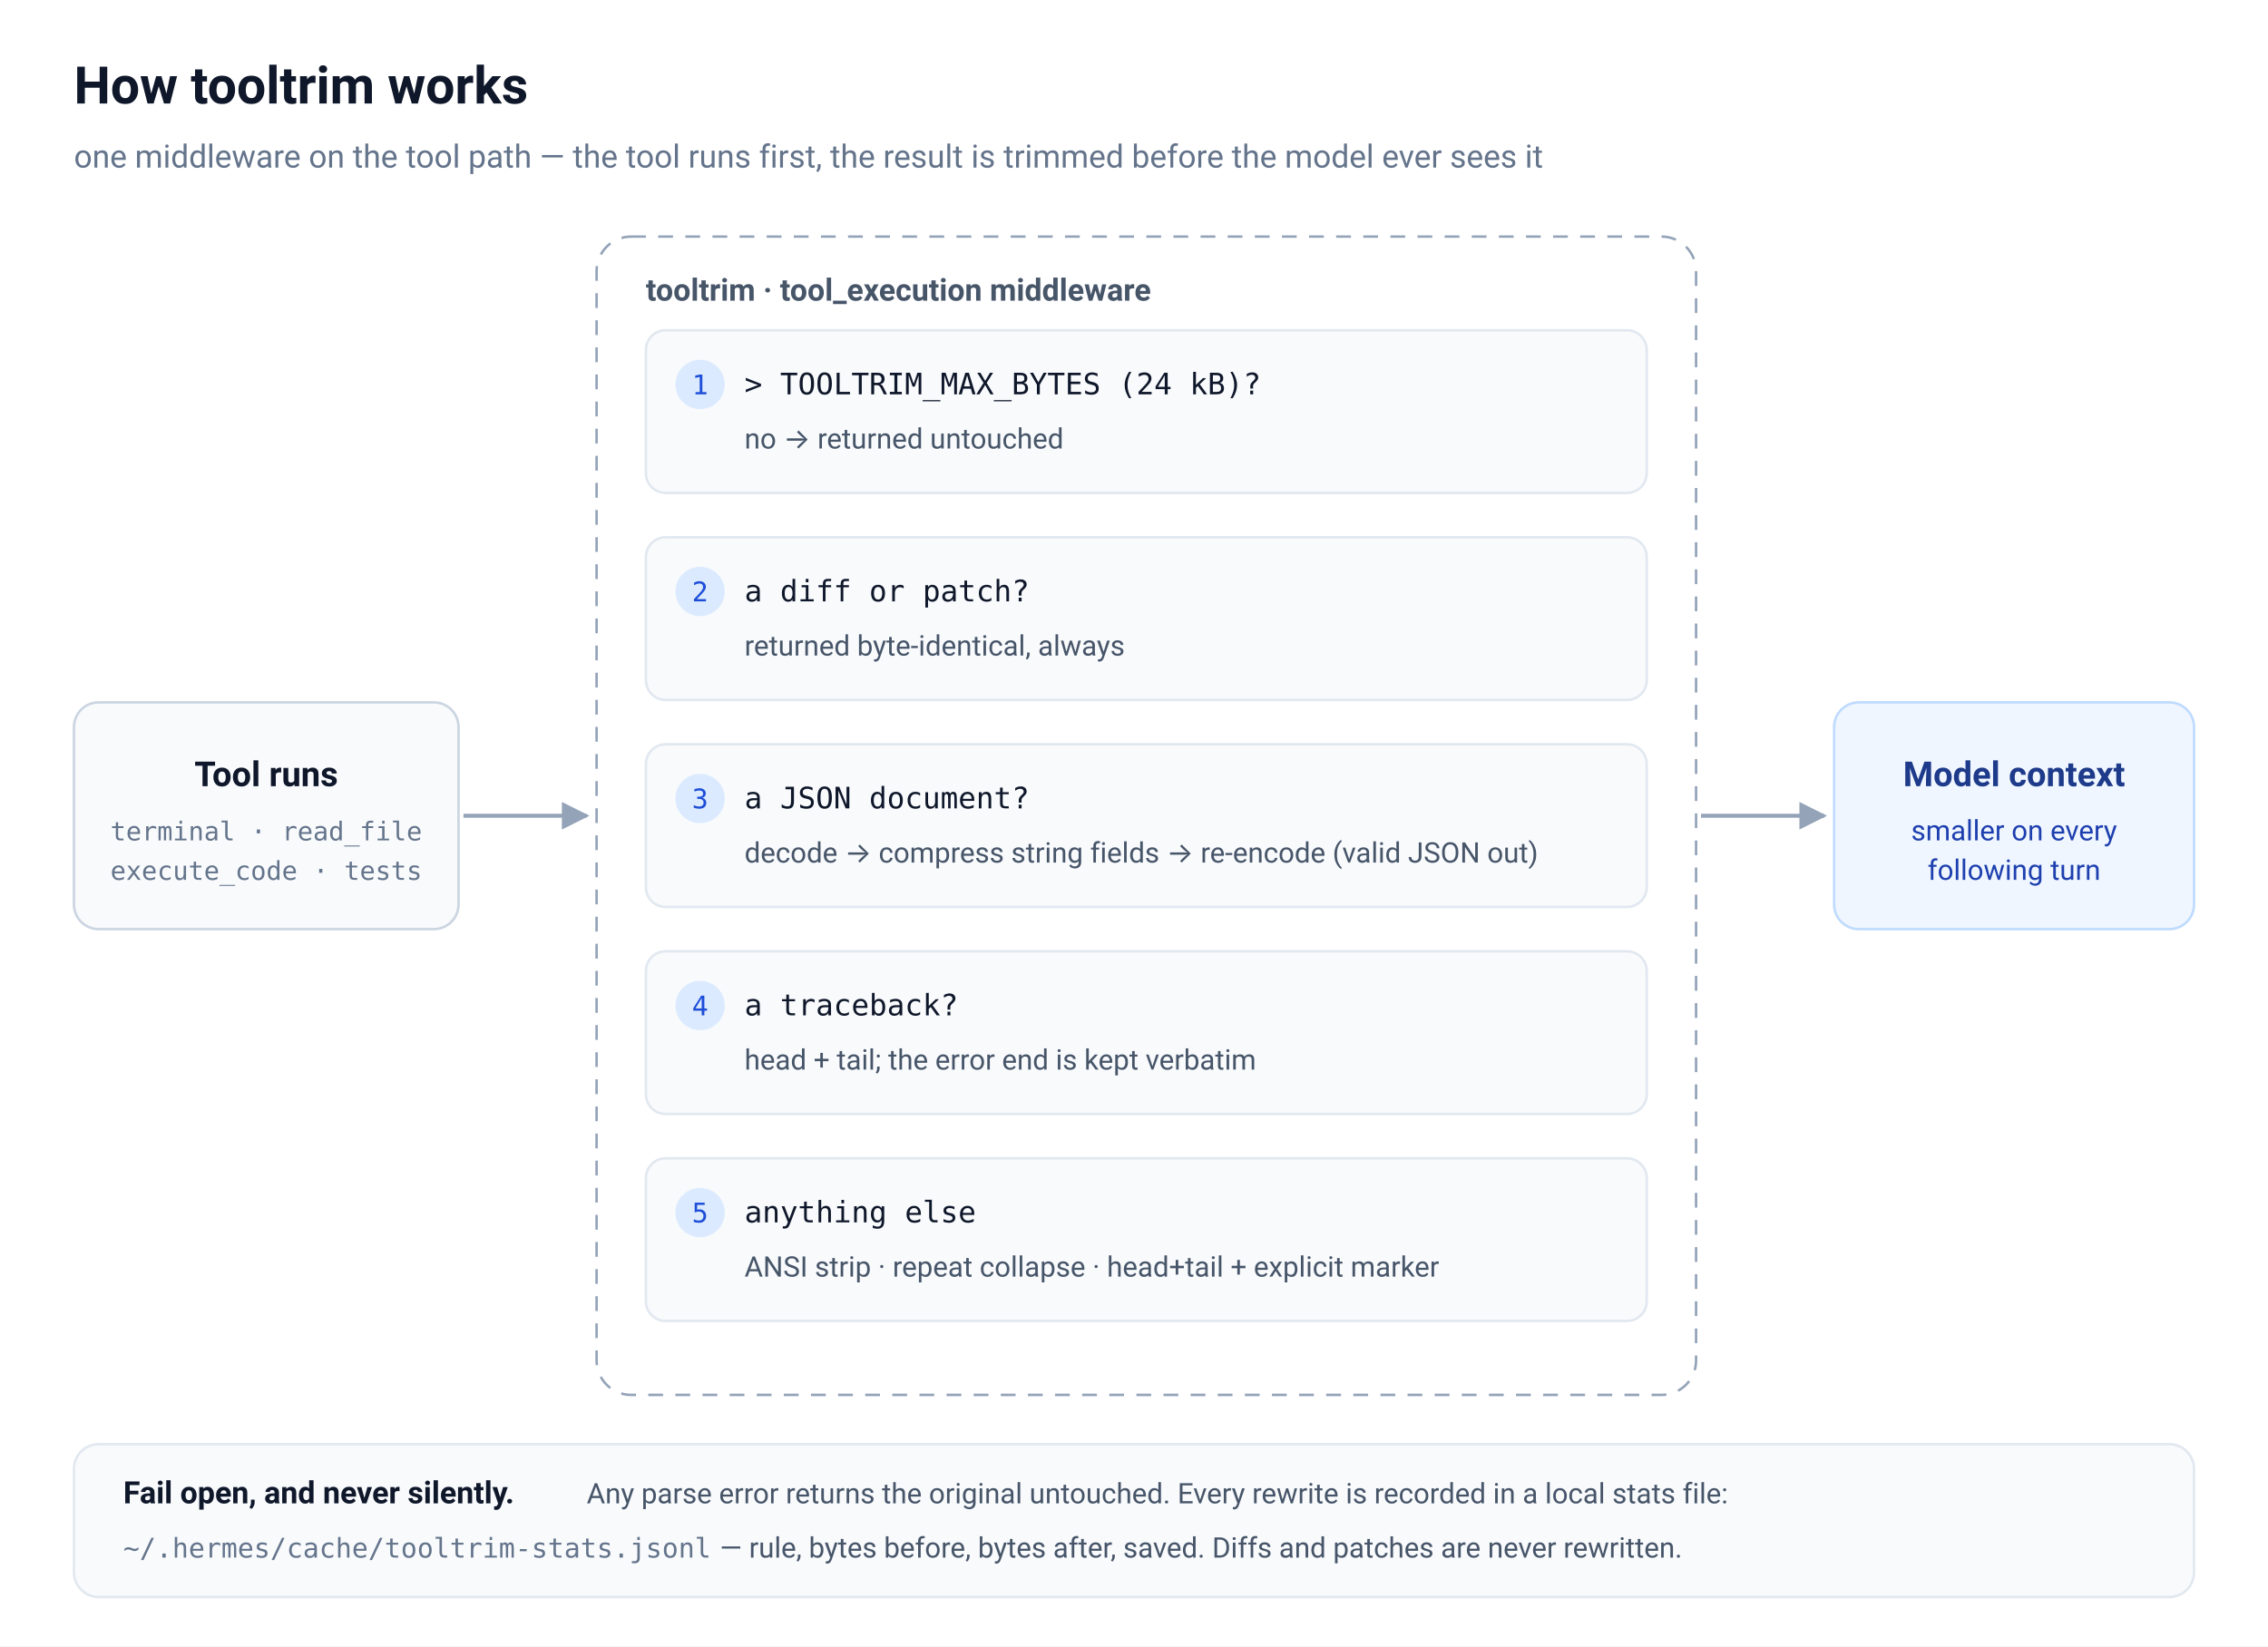
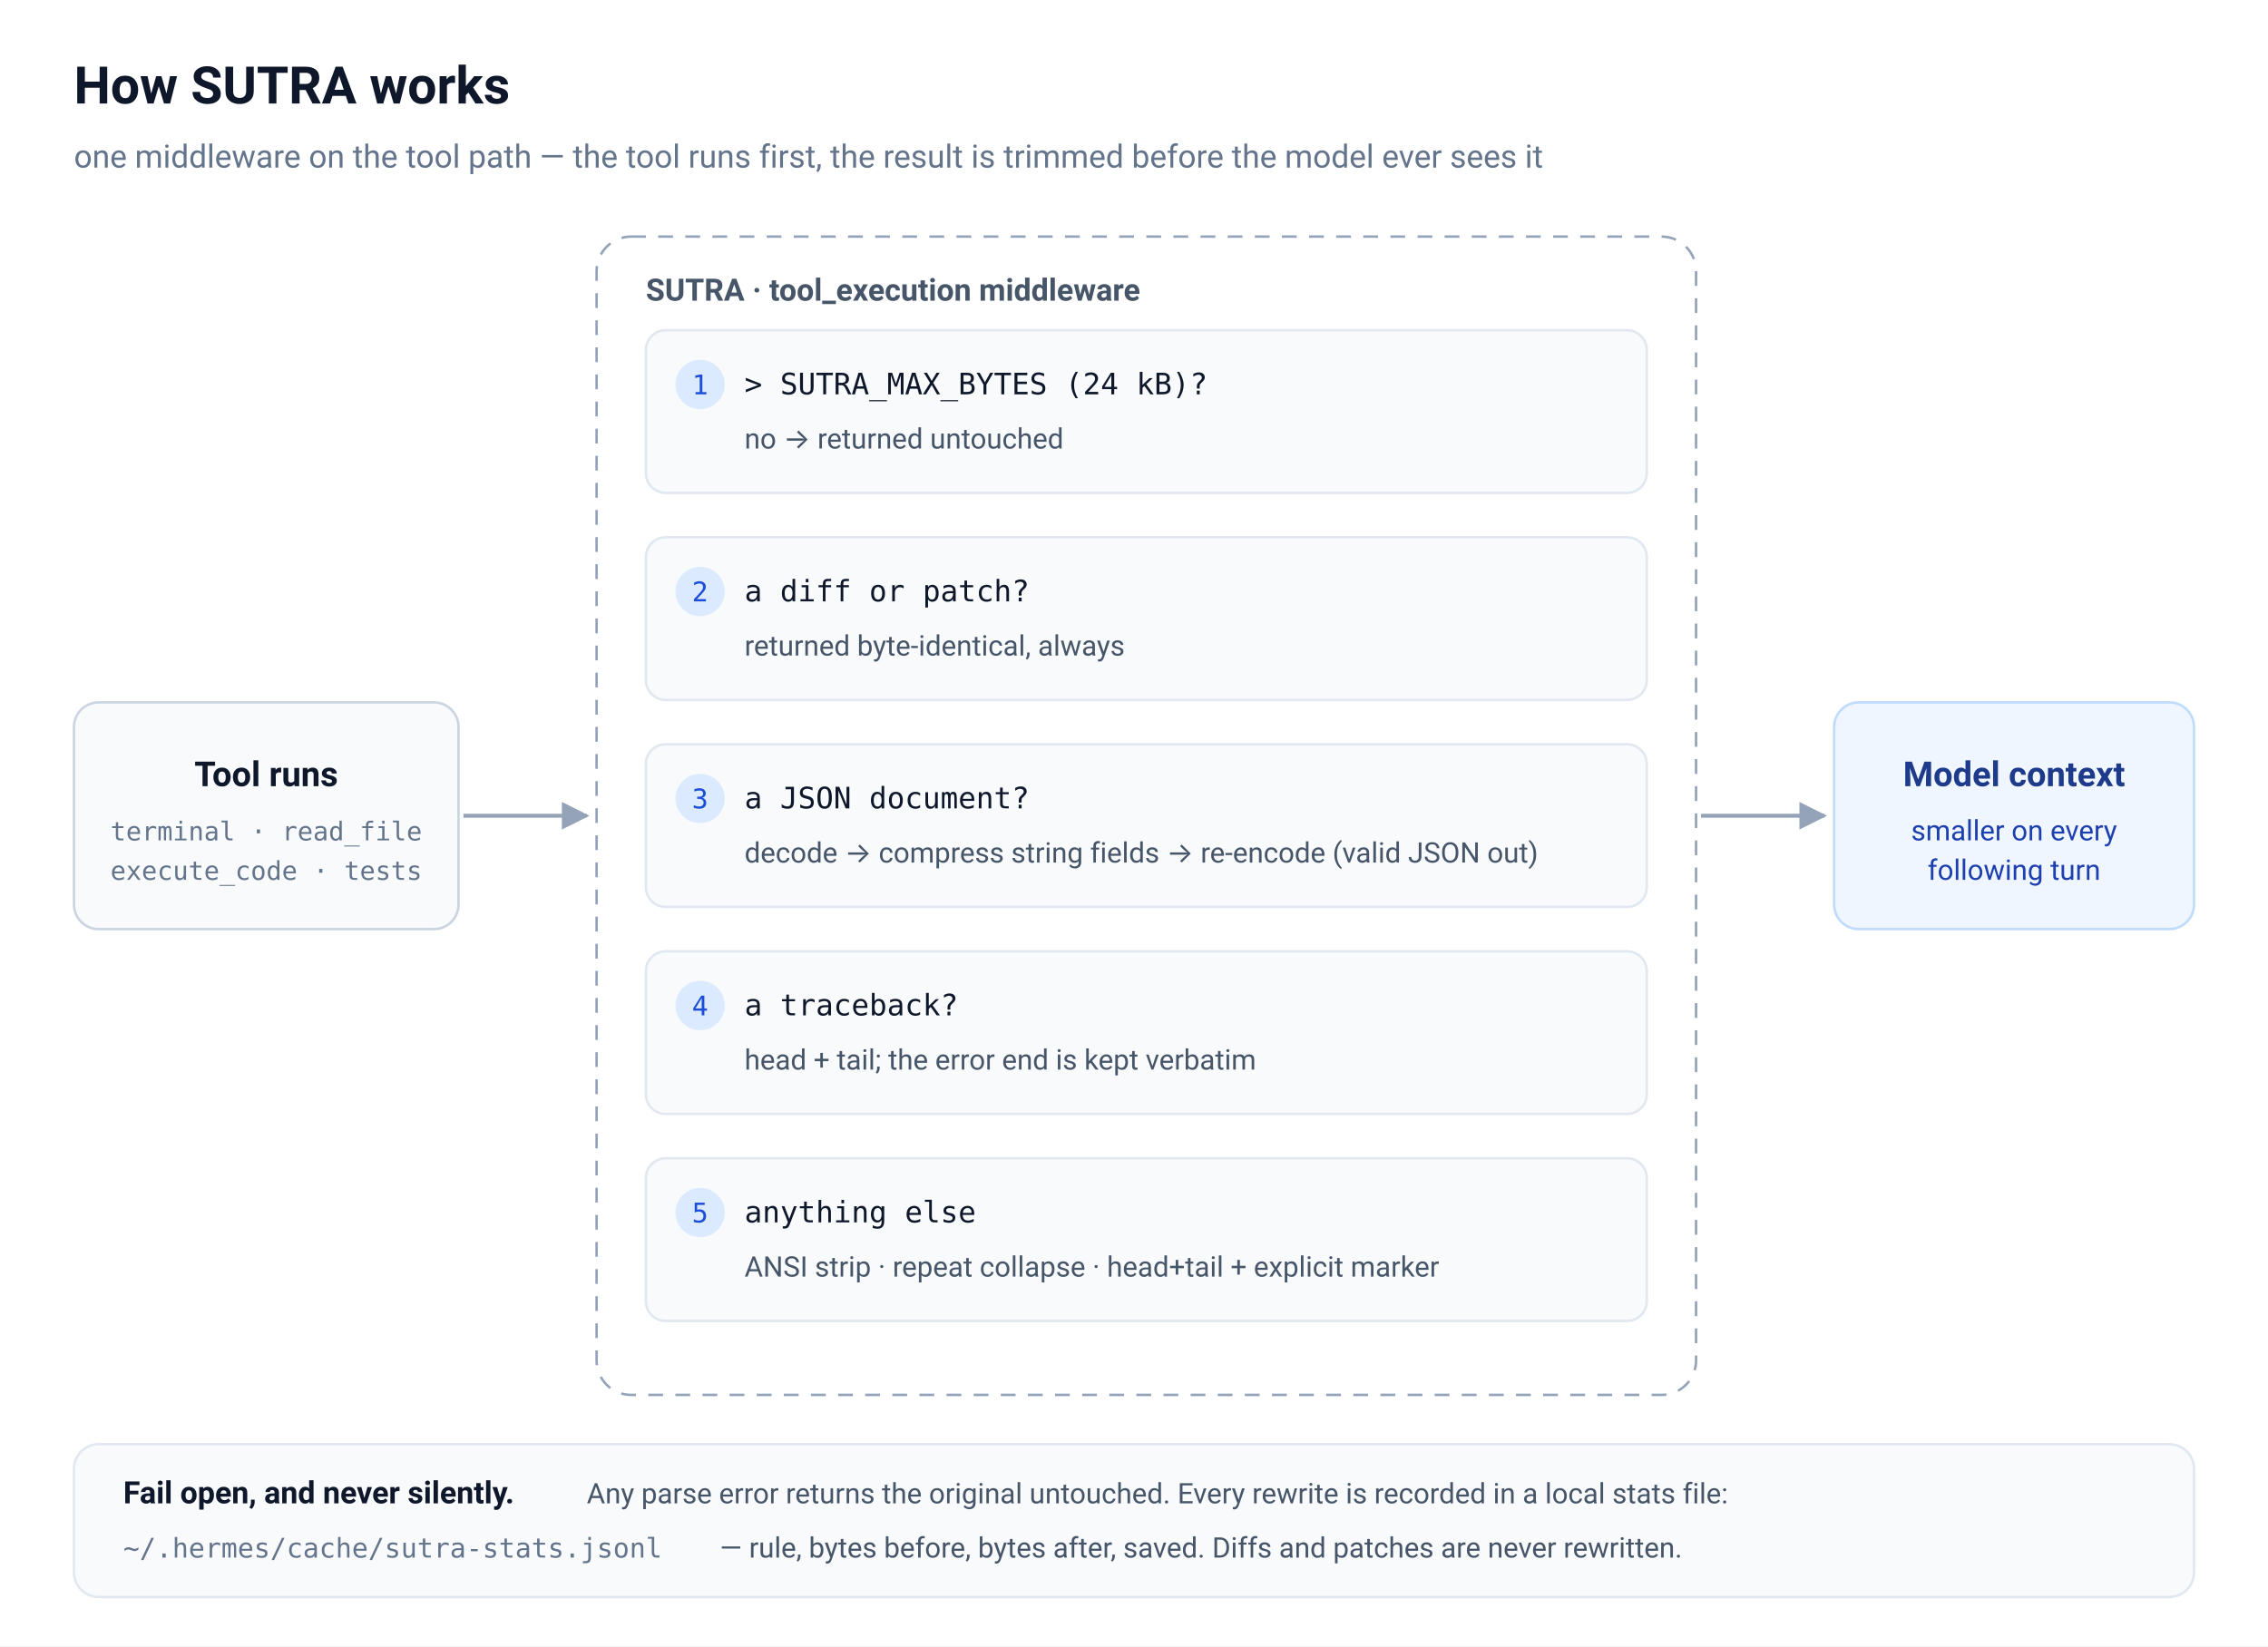
- <svg xmlns="http://www.w3.org/2000/svg" width="920" height="668" viewBox="0 0 920 668" role="img" aria-label="How tooltrim processes a tool result">
+ <svg xmlns="http://www.w3.org/2000/svg" width="920" height="668" viewBox="0 0 920 668" role="img" aria-label="How SUTRA processes a tool result">
  <defs>
    <marker id="ar" viewBox="0 0 10 10" refX="9" refY="5" markerWidth="7" markerHeight="7" orient="auto-start-reverse">
      <path d="M 0 0 L 10 5 L 0 10 z" fill="#94a3b8" />
    </marker>
  </defs>
  <rect width="920" height="668" fill="#ffffff" />
-   <text x="30" y="42" font-family="ui-sans-serif,system-ui,-apple-system,Segoe UI,Roboto,sans-serif" font-size="21" font-weight="600" fill="#0f172a">How tooltrim works</text>
+   <text x="30" y="42" font-family="ui-sans-serif,system-ui,-apple-system,Segoe UI,Roboto,sans-serif" font-size="21" font-weight="600" fill="#0f172a">How SUTRA works</text>
  <text x="30" y="68" font-family="ui-sans-serif,system-ui,-apple-system,Segoe UI,Roboto,sans-serif" font-size="13" fill="#64748b">one middleware on the tool path — the tool runs first, the result is trimmed before the model ever sees it</text>
  <rect x="30" y="285" width="156" height="92" rx="10" fill="#f8fafc" stroke="#cbd5e1" />
  <text x="108" y="319" text-anchor="middle" font-family="ui-sans-serif,system-ui,-apple-system,Segoe UI,Roboto,sans-serif" font-size="14" font-weight="600" fill="#0f172a">Tool runs</text>
  <text x="108" y="341" text-anchor="middle" font-family="ui-monospace,SFMono-Regular,Menlo,monospace" font-size="10.5" fill="#64748b">terminal · read_file</text>
  <text x="108" y="357" text-anchor="middle" font-family="ui-monospace,SFMono-Regular,Menlo,monospace" font-size="10.5" fill="#64748b">execute_code · tests</text>
  <line x1="188" y1="331" x2="238" y2="331" stroke="#94a3b8" stroke-width="1.6" marker-end="url(#ar)" />
  <rect x="242" y="96" width="446" height="470" rx="14" fill="#ffffff" stroke="#94a3b8" stroke-dasharray="6 5" />
-   <text x="262" y="122" font-family="ui-sans-serif,system-ui,-apple-system,Segoe UI,Roboto,sans-serif" font-size="12.5" font-weight="600" fill="#475569">tooltrim · tool_execution middleware</text>
+   <text x="262" y="122" font-family="ui-sans-serif,system-ui,-apple-system,Segoe UI,Roboto,sans-serif" font-size="12.5" font-weight="600" fill="#475569">SUTRA · tool_execution middleware</text>
  <rect x="262" y="134" width="406" height="66" rx="8" fill="#f8fafc" stroke="#e2e8f0" />
  <circle cx="284" cy="156" r="10" fill="#dbeafe" />
  <text x="284" y="160" text-anchor="middle" font-family="ui-monospace,SFMono-Regular,Menlo,monospace" font-size="11" fill="#1d4ed8">1</text>
-   <text x="302" y="160" font-family="ui-monospace,SFMono-Regular,Menlo,monospace" font-size="12" fill="#0f172a">&gt; TOOLTRIM_MAX_BYTES (24 kB)?</text>
+   <text x="302" y="160" font-family="ui-monospace,SFMono-Regular,Menlo,monospace" font-size="12" fill="#0f172a">&gt; SUTRA_MAX_BYTES (24 kB)?</text>
  <text x="302" y="182" font-family="ui-sans-serif,system-ui,-apple-system,Segoe UI,Roboto,sans-serif" font-size="11.5" fill="#475569">no → returned untouched</text>
  <rect x="262" y="218" width="406" height="66" rx="8" fill="#f8fafc" stroke="#e2e8f0" />
  <circle cx="284" cy="240" r="10" fill="#dbeafe" />
  <text x="284" y="244" text-anchor="middle" font-family="ui-monospace,SFMono-Regular,Menlo,monospace" font-size="11" fill="#1d4ed8">2</text>
  <text x="302" y="244" font-family="ui-monospace,SFMono-Regular,Menlo,monospace" font-size="12" fill="#0f172a">a diff or patch?</text>
  <text x="302" y="266" font-family="ui-sans-serif,system-ui,-apple-system,Segoe UI,Roboto,sans-serif" font-size="11.5" fill="#475569">returned byte-identical, always</text>
  <rect x="262" y="302" width="406" height="66" rx="8" fill="#f8fafc" stroke="#e2e8f0" />
  <circle cx="284" cy="324" r="10" fill="#dbeafe" />
  <text x="284" y="328" text-anchor="middle" font-family="ui-monospace,SFMono-Regular,Menlo,monospace" font-size="11" fill="#1d4ed8">3</text>
  <text x="302" y="328" font-family="ui-monospace,SFMono-Regular,Menlo,monospace" font-size="12" fill="#0f172a">a JSON document?</text>
  <text x="302" y="350" font-family="ui-sans-serif,system-ui,-apple-system,Segoe UI,Roboto,sans-serif" font-size="11.5" fill="#475569">decode → compress string fields → re-encode (valid JSON out)</text>
  <rect x="262" y="386" width="406" height="66" rx="8" fill="#f8fafc" stroke="#e2e8f0" />
  <circle cx="284" cy="408" r="10" fill="#dbeafe" />
  <text x="284" y="412" text-anchor="middle" font-family="ui-monospace,SFMono-Regular,Menlo,monospace" font-size="11" fill="#1d4ed8">4</text>
  <text x="302" y="412" font-family="ui-monospace,SFMono-Regular,Menlo,monospace" font-size="12" fill="#0f172a">a traceback?</text>
  <text x="302" y="434" font-family="ui-sans-serif,system-ui,-apple-system,Segoe UI,Roboto,sans-serif" font-size="11.5" fill="#475569">head + tail; the error end is kept verbatim</text>
  <rect x="262" y="470" width="406" height="66" rx="8" fill="#f8fafc" stroke="#e2e8f0" />
  <circle cx="284" cy="492" r="10" fill="#dbeafe" />
  <text x="284" y="496" text-anchor="middle" font-family="ui-monospace,SFMono-Regular,Menlo,monospace" font-size="11" fill="#1d4ed8">5</text>
  <text x="302" y="496" font-family="ui-monospace,SFMono-Regular,Menlo,monospace" font-size="12" fill="#0f172a">anything else</text>
  <text x="302" y="518" font-family="ui-sans-serif,system-ui,-apple-system,Segoe UI,Roboto,sans-serif" font-size="11.5" fill="#475569">ANSI strip · repeat collapse · head+tail + explicit marker</text>
  <line x1="690" y1="331" x2="740" y2="331" stroke="#94a3b8" stroke-width="1.6" marker-end="url(#ar)" />
  <rect x="744" y="285" width="146" height="92" rx="10" fill="#eff6ff" stroke="#bfdbfe" />
  <text x="817" y="319" text-anchor="middle" font-family="ui-sans-serif,system-ui,-apple-system,Segoe UI,Roboto,sans-serif" font-size="14" font-weight="600" fill="#1e3a8a">Model context</text>
  <text x="817" y="341" text-anchor="middle" font-family="ui-sans-serif,system-ui,-apple-system,Segoe UI,Roboto,sans-serif" font-size="11.5" fill="#1e40af">smaller on every</text>
  <text x="817" y="357" text-anchor="middle" font-family="ui-sans-serif,system-ui,-apple-system,Segoe UI,Roboto,sans-serif" font-size="11.5" fill="#1e40af">following turn</text>
  <rect x="30" y="586" width="860" height="62" rx="10" fill="#f8fafc" stroke="#e2e8f0" />
  <text x="50" y="610" font-family="ui-sans-serif,system-ui,-apple-system,Segoe UI,Roboto,sans-serif" font-size="12.5" font-weight="600" fill="#0f172a">Fail open, and never silently.</text>
  <text x="238" y="610" font-family="ui-sans-serif,system-ui,-apple-system,Segoe UI,Roboto,sans-serif" font-size="11.5" fill="#475569">Any parse error returns the original untouched. Every rewrite is recorded in a local stats file:</text>
-   <text x="50" y="632" font-family="ui-monospace,SFMono-Regular,Menlo,monospace" font-size="11" fill="#64748b">~/.hermes/cache/tooltrim-stats.jsonl</text>
+   <text x="50" y="632" font-family="ui-monospace,SFMono-Regular,Menlo,monospace" font-size="11" fill="#64748b">~/.hermes/cache/sutra-stats.jsonl</text>
  <text x="292" y="632" font-family="ui-sans-serif,system-ui,-apple-system,Segoe UI,Roboto,sans-serif" font-size="11.5" fill="#475569">— rule, bytes before, bytes after, saved. Diffs and patches are never rewritten.</text>
</svg>
